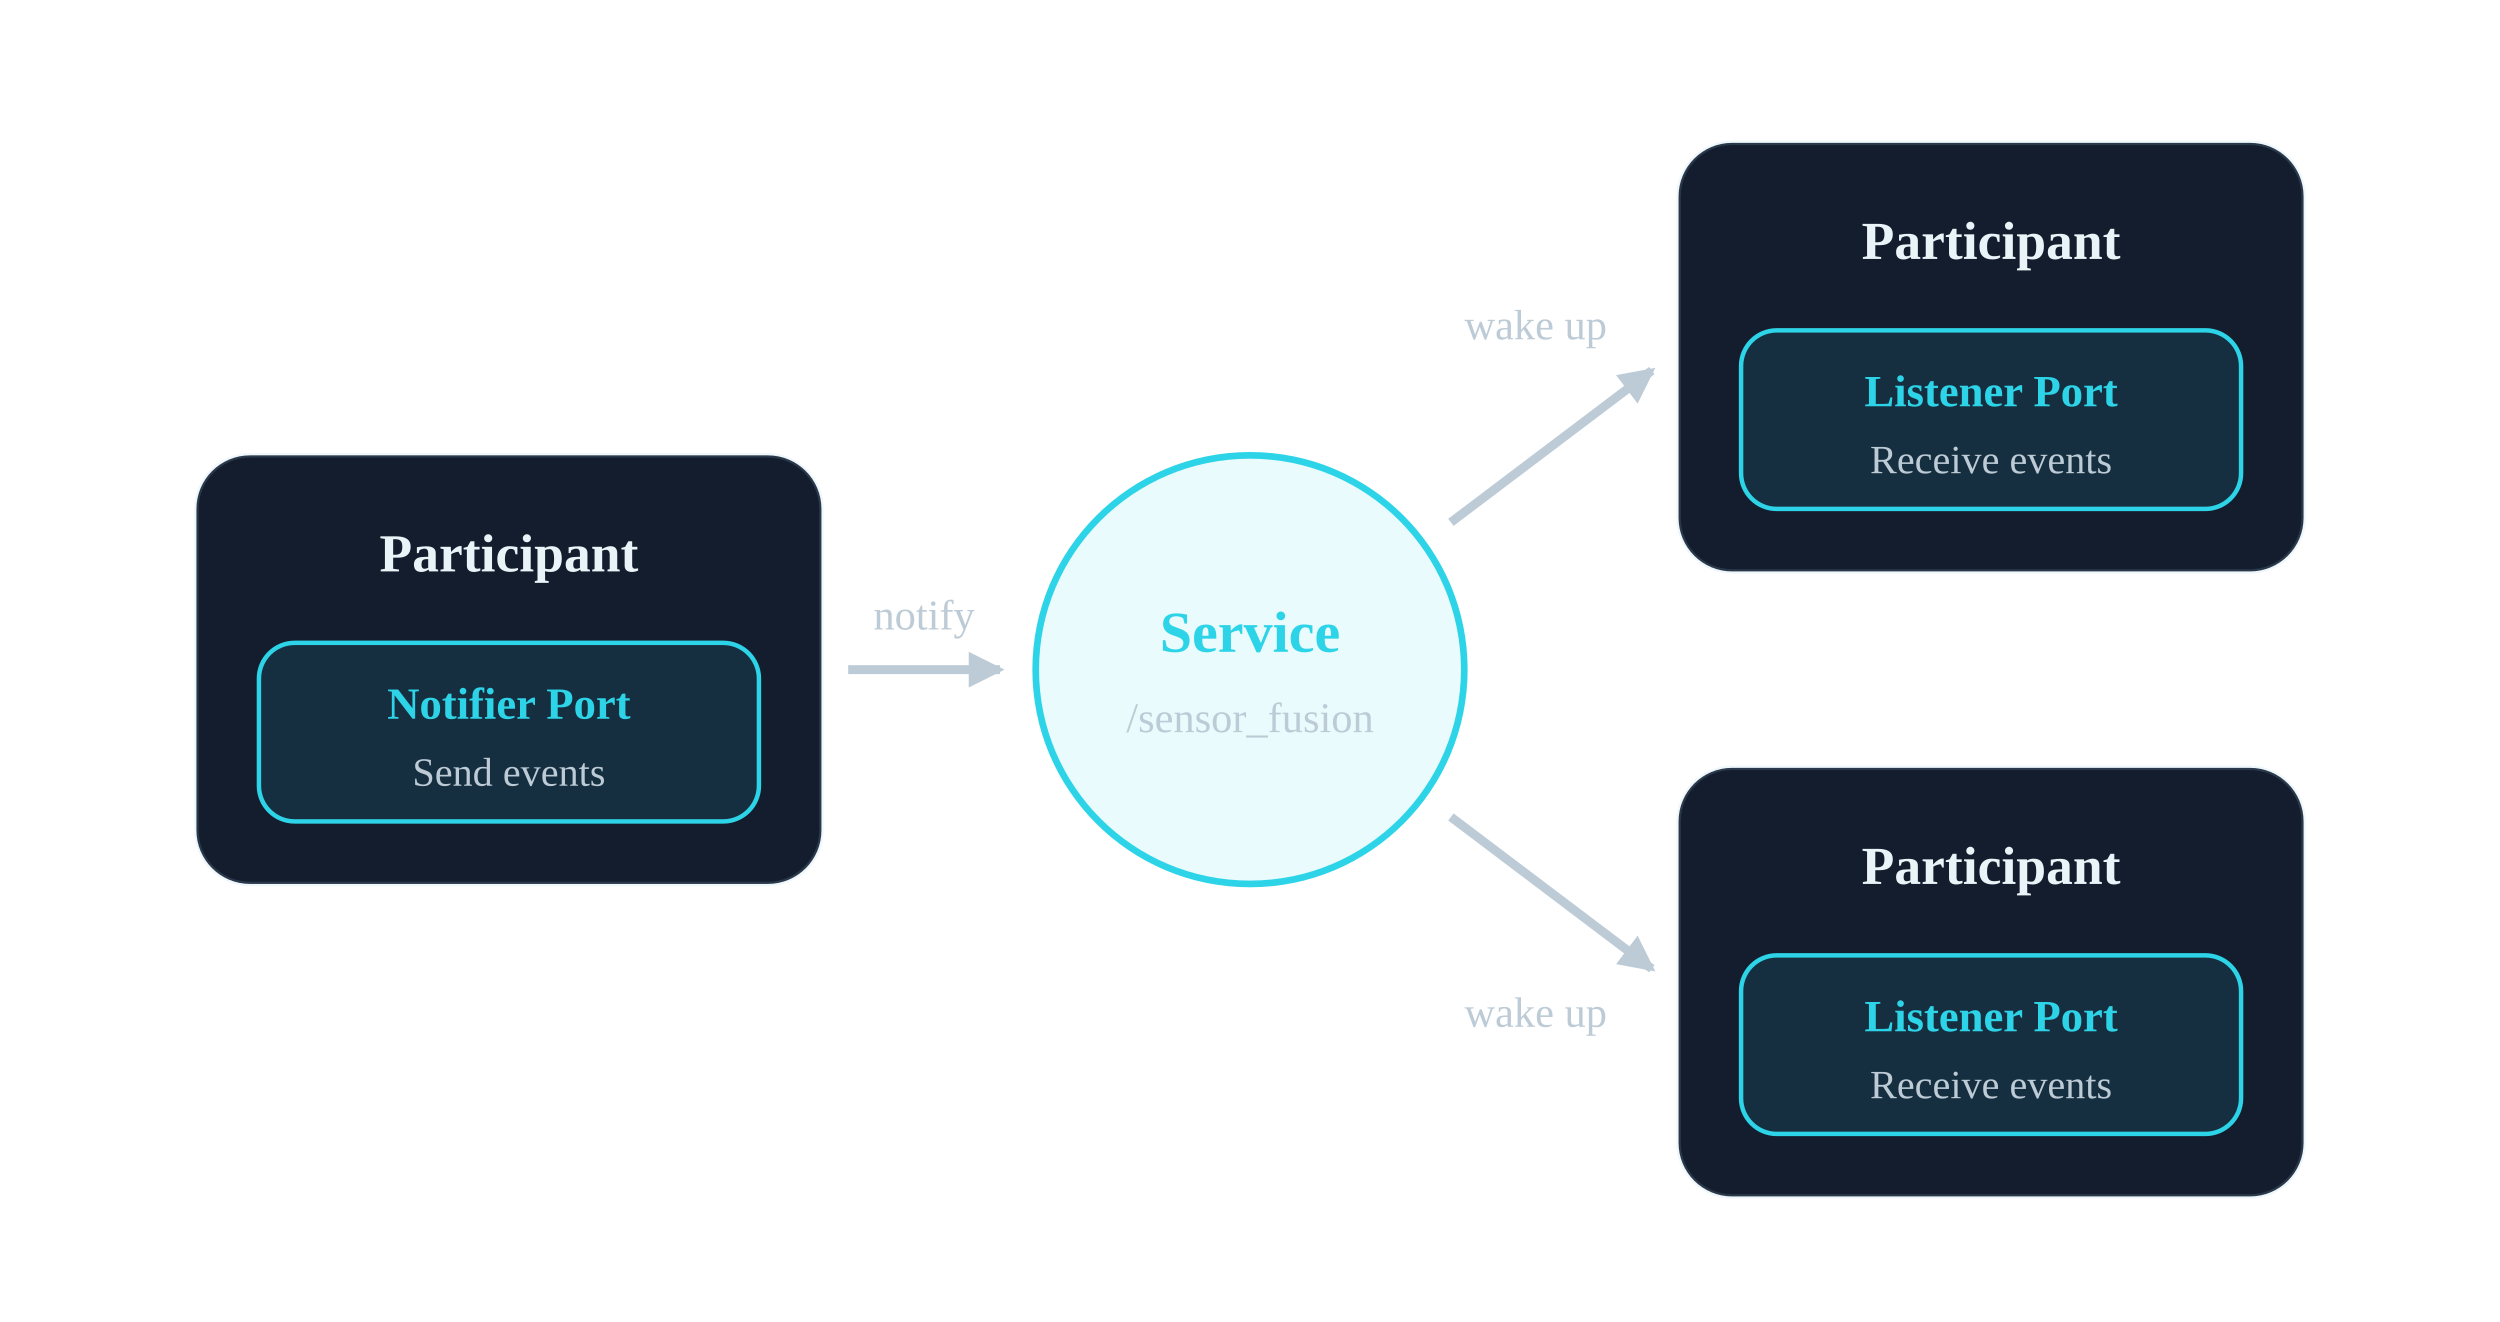
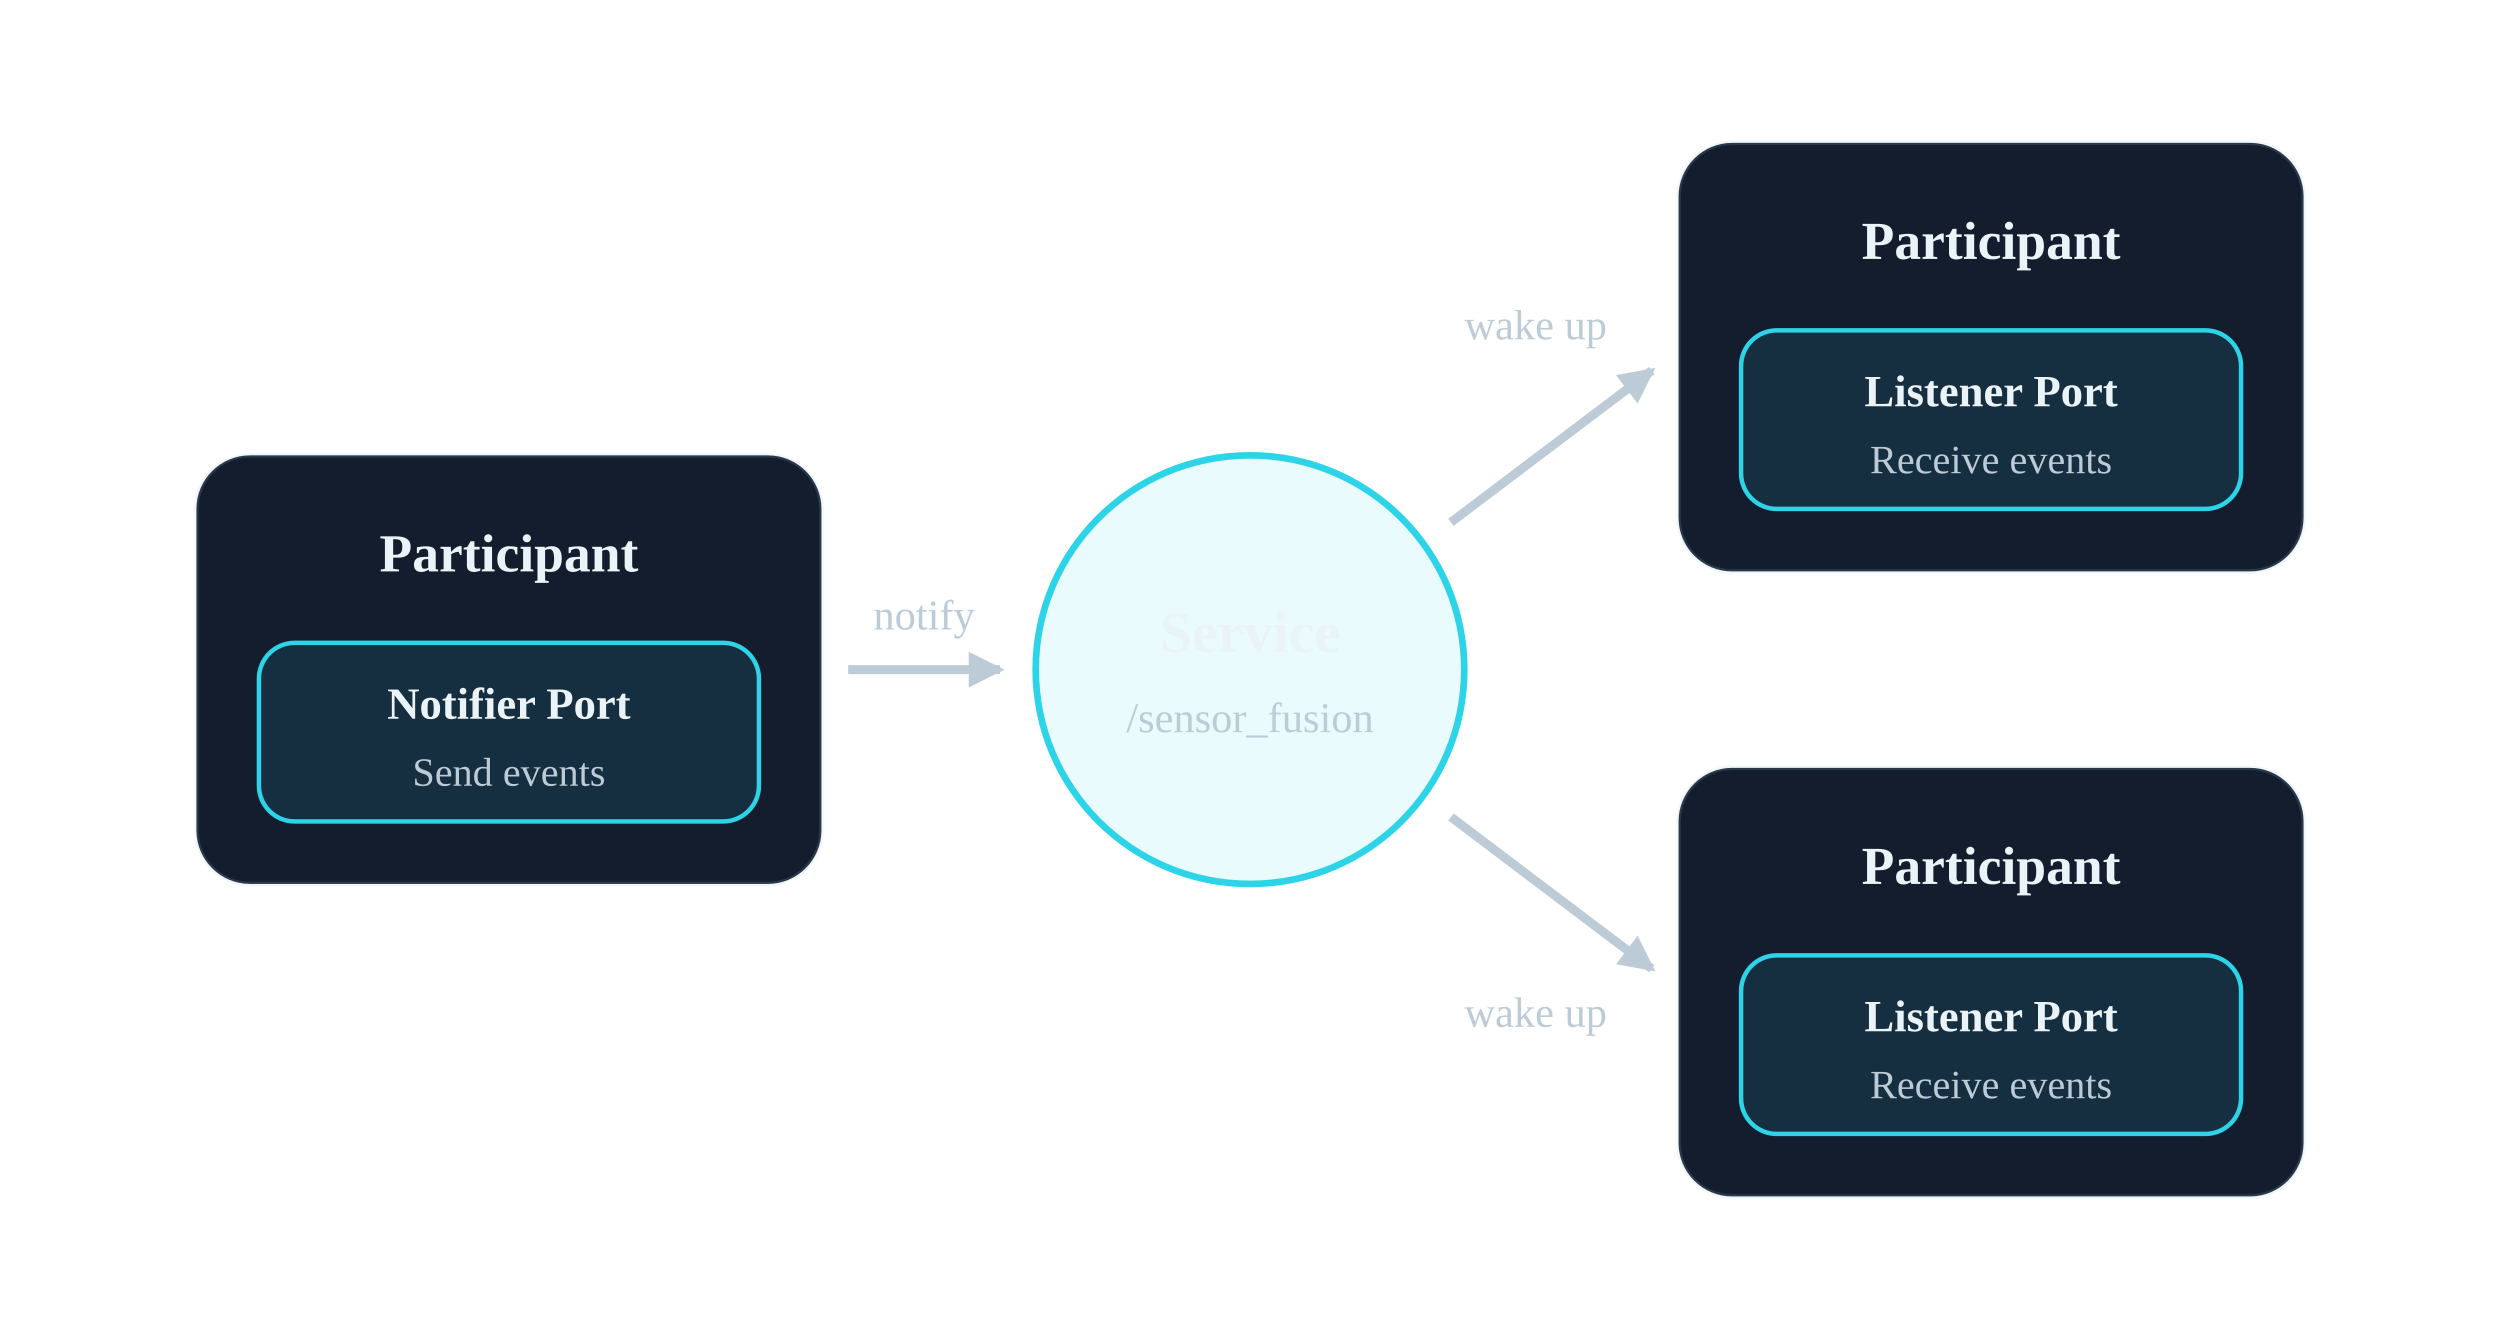
<svg xmlns="http://www.w3.org/2000/svg" viewBox="0 0 560 296" role="img" aria-label="Event communication model">
  <style>
    .ev-box   { fill: var(--ix-surface, #141d2d); stroke: var(--ix-line, rgba(150,200,230,0.16)); stroke-width: 1; }
    .ev-port  { fill: rgba(45,212,232,0.10); stroke: var(--ix-ice, #2dd4e8); stroke-width: 1; }
    .ev-svc   { fill: rgba(45,212,232,0.10); stroke: var(--ix-ice, #2dd4e8); stroke-width: 1.5; }
    .ev-title { font-family: var(--font-stack, sans-serif); font-weight: 600; font-size: 12px; fill: var(--ix-text, #eaf3f7); }
-     .ev-port-t{ font-family: var(--font-stack--monospace, monospace); font-weight: 600; font-size: 10px; fill: var(--ix-ice, #2dd4e8); }
+     .ev-port-t{ font-family: var(--font-stack, sans-serif); font-weight: 600; font-size: 10px; fill: var(--ix-text, #eaf3f7); }
    .ev-sub   { font-family: var(--font-stack, sans-serif); font-size: 9px; fill: var(--ix-muted, #bccbd6); }
-     .ev-svc-t { font-family: var(--font-stack, sans-serif); font-weight: 600; font-size: 13px; fill: var(--ix-ice, #2dd4e8); }
-     .ev-svc-s { font-family: var(--font-stack--monospace, monospace); font-size: 9.5px; fill: var(--ix-muted, #bccbd6); }
+     .ev-svc-t { font-family: var(--font-stack, sans-serif); font-weight: 600; font-size: 13px; fill: var(--ix-text, #eaf3f7); }
+     .ev-svc-s { font-family: var(--font-stack, sans-serif); font-size: 9.5px; fill: var(--ix-muted, #bccbd6); }
    .ev-flow  { stroke: var(--ix-muted, #bccbd6); stroke-width: 2; fill: none; }
    .ev-label { font-family: var(--font-stack, sans-serif); font-size: 9.5px; fill: var(--ix-muted, #bccbd6); }
  </style>
  <defs>
    <marker id="ev-arrow" markerWidth="10" markerHeight="10" refX="8" refY="5" orient="auto" markerUnits="userSpaceOnUse" overflow="visible">
      <path d="M1,1 L9,5 L1,9 Z" fill="var(--ix-muted, #bccbd6)" />
    </marker>
  </defs>
  <rect class="ev-box" x="44" y="102" width="140" height="96" rx="12" />
  <text class="ev-title" x="114" y="128" text-anchor="middle">Participant</text>
  <rect class="ev-port" x="58" y="144" width="112" height="40" rx="8" />
  <text class="ev-port-t" x="114" y="161" text-anchor="middle">Notifier Port</text>
  <text class="ev-sub" x="114" y="176" text-anchor="middle">Send events</text>
  <circle class="ev-svc" cx="280" cy="150" r="48" />
  <text class="ev-svc-t" x="280" y="146" text-anchor="middle">Service</text>
  <text class="ev-svc-s" x="280" y="164" text-anchor="middle">/sensor_fusion</text>
  <rect class="ev-box" x="376" y="32" width="140" height="96" rx="12" />
  <text class="ev-title" x="446" y="58" text-anchor="middle">Participant</text>
  <rect class="ev-port" x="390" y="74" width="112" height="40" rx="8" />
  <text class="ev-port-t" x="446" y="91" text-anchor="middle">Listener Port</text>
  <text class="ev-sub" x="446" y="106" text-anchor="middle">Receive events</text>
  <rect class="ev-box" x="376" y="172" width="140" height="96" rx="12" />
  <text class="ev-title" x="446" y="198" text-anchor="middle">Participant</text>
  <rect class="ev-port" x="390" y="214" width="112" height="40" rx="8" />
  <text class="ev-port-t" x="446" y="231" text-anchor="middle">Listener Port</text>
  <text class="ev-sub" x="446" y="246" text-anchor="middle">Receive events</text>
  <line class="ev-flow" x1="190" y1="150" x2="224" y2="150" marker-end="url(#ev-arrow)" />
  <text class="ev-label" x="207" y="141" text-anchor="middle">notify</text>
  <line class="ev-flow" x1="325" y1="117" x2="370" y2="83" marker-end="url(#ev-arrow)" />
  <text class="ev-label" x="344" y="76" text-anchor="middle">wake up</text>
  <line class="ev-flow" x1="325" y1="183" x2="370" y2="217" marker-end="url(#ev-arrow)" />
  <text class="ev-label" x="344" y="230" text-anchor="middle">wake up</text>
</svg>
